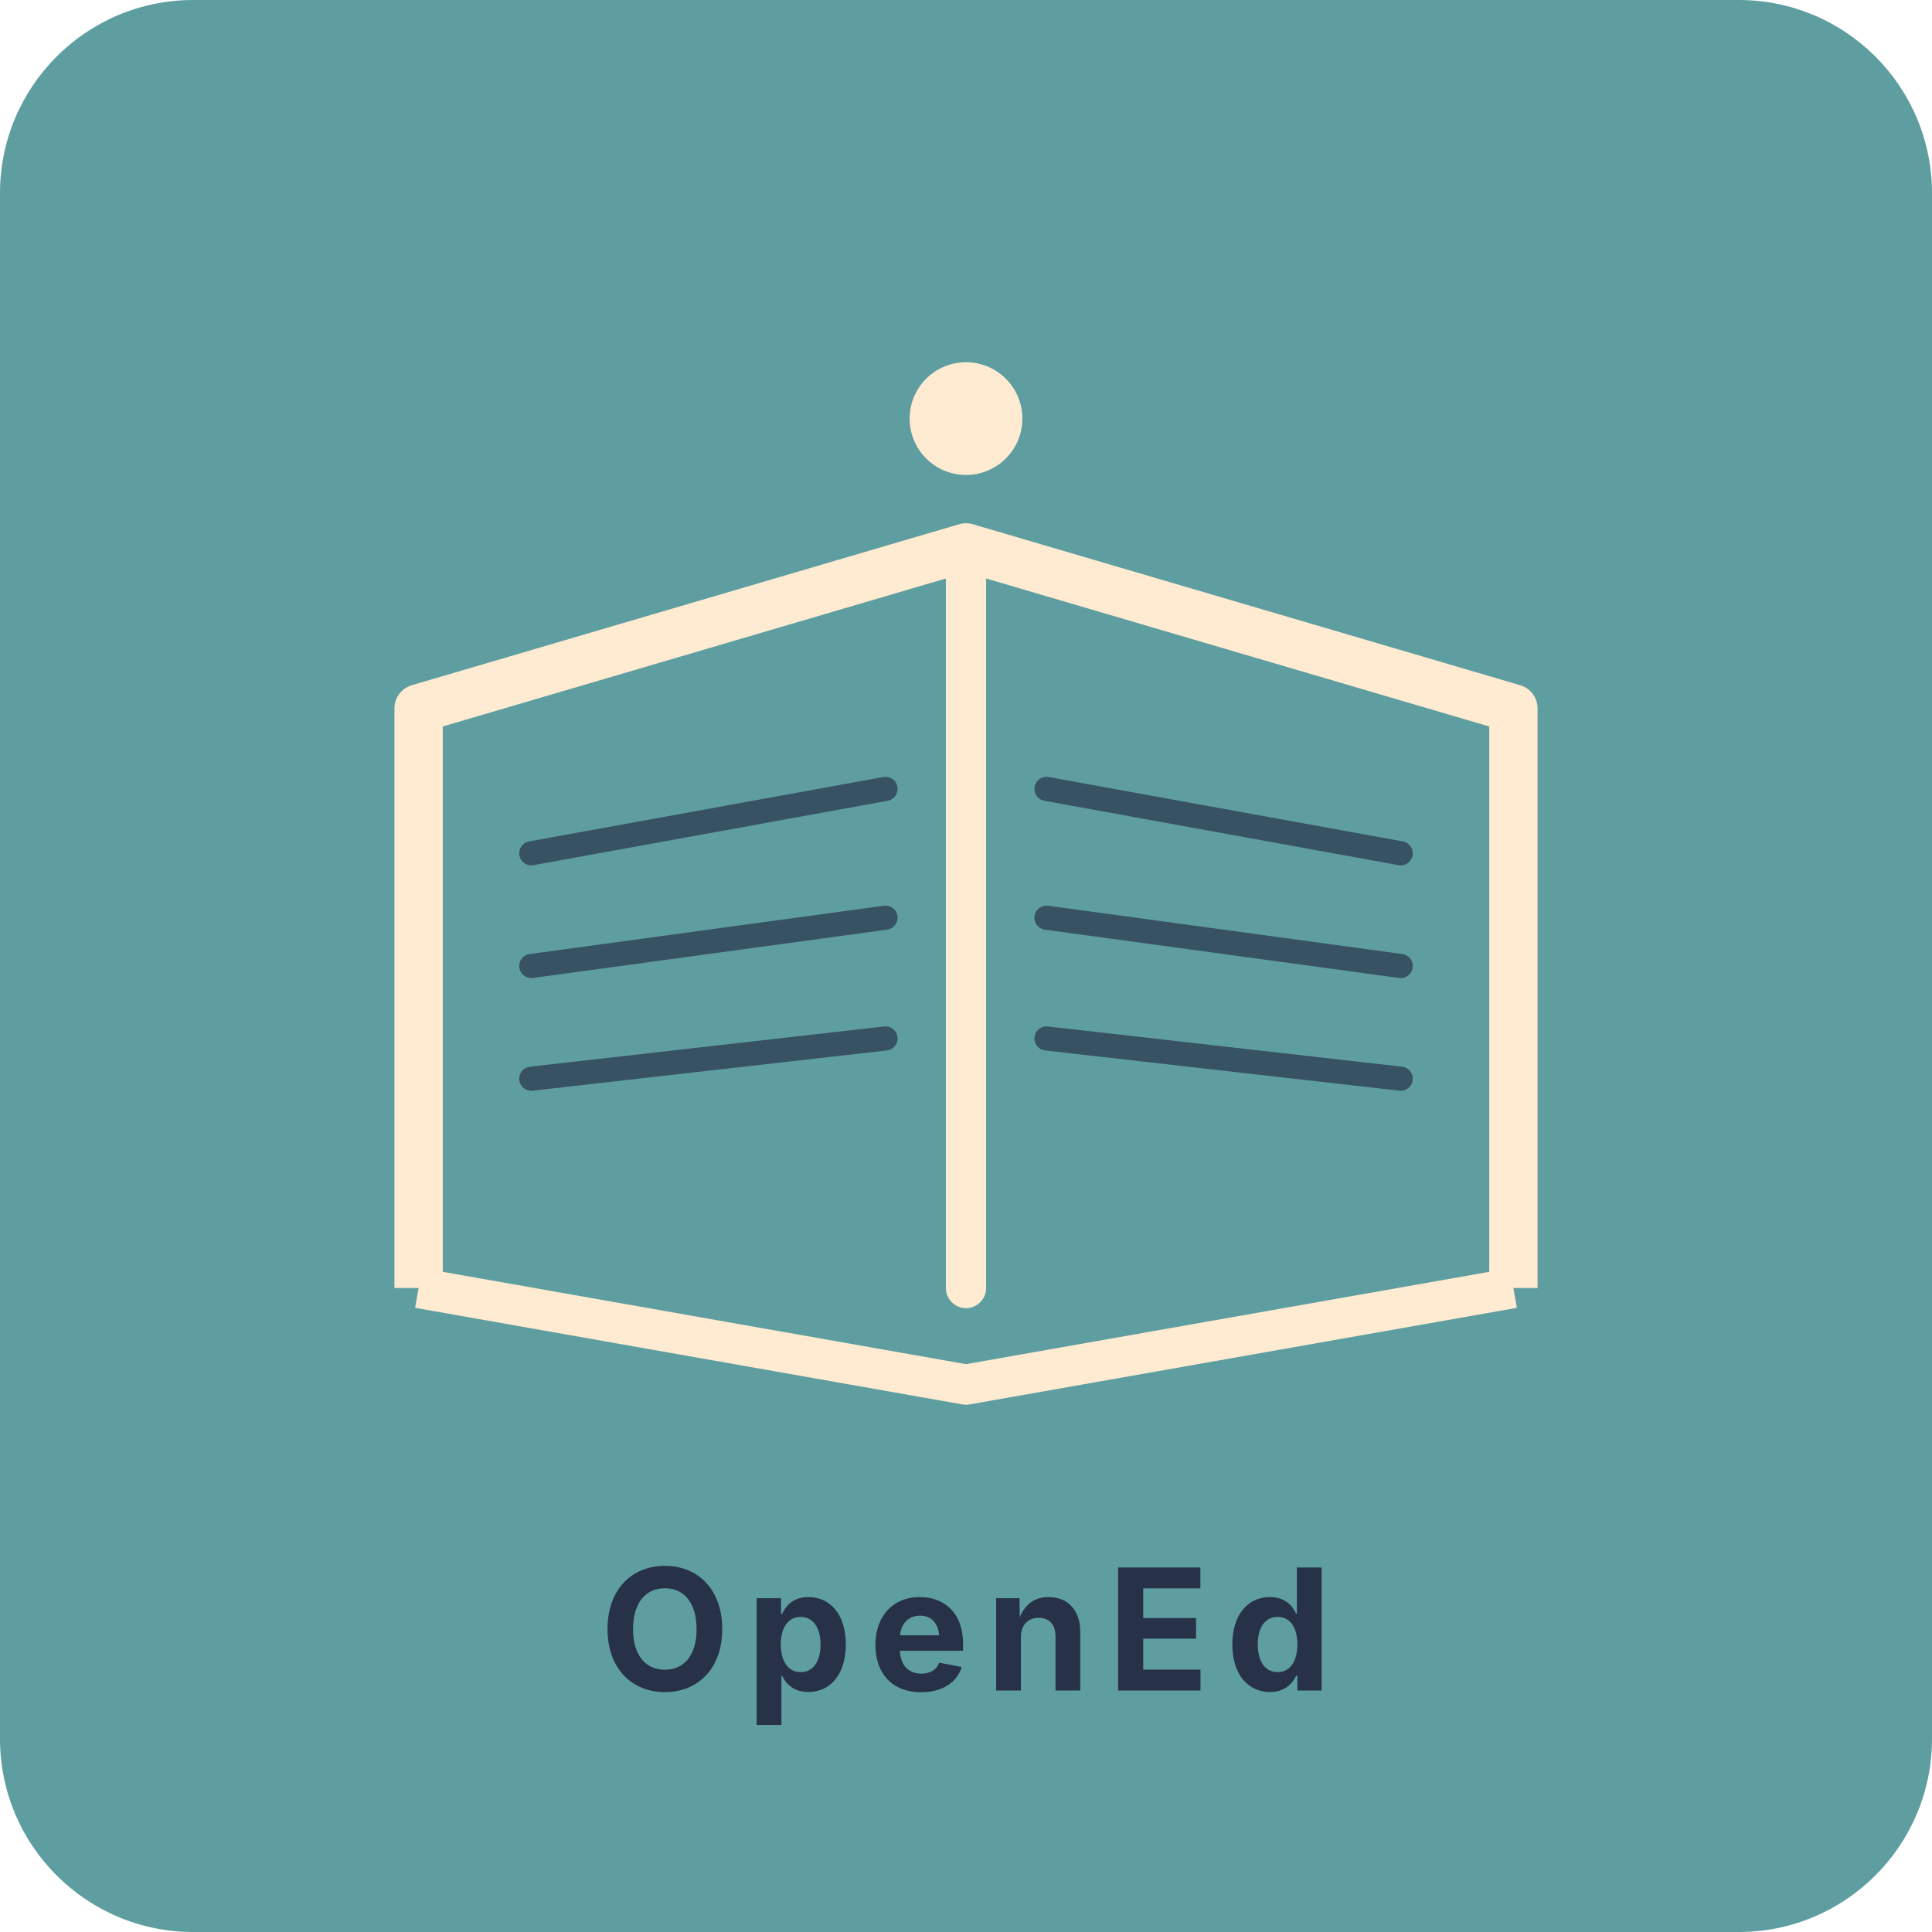
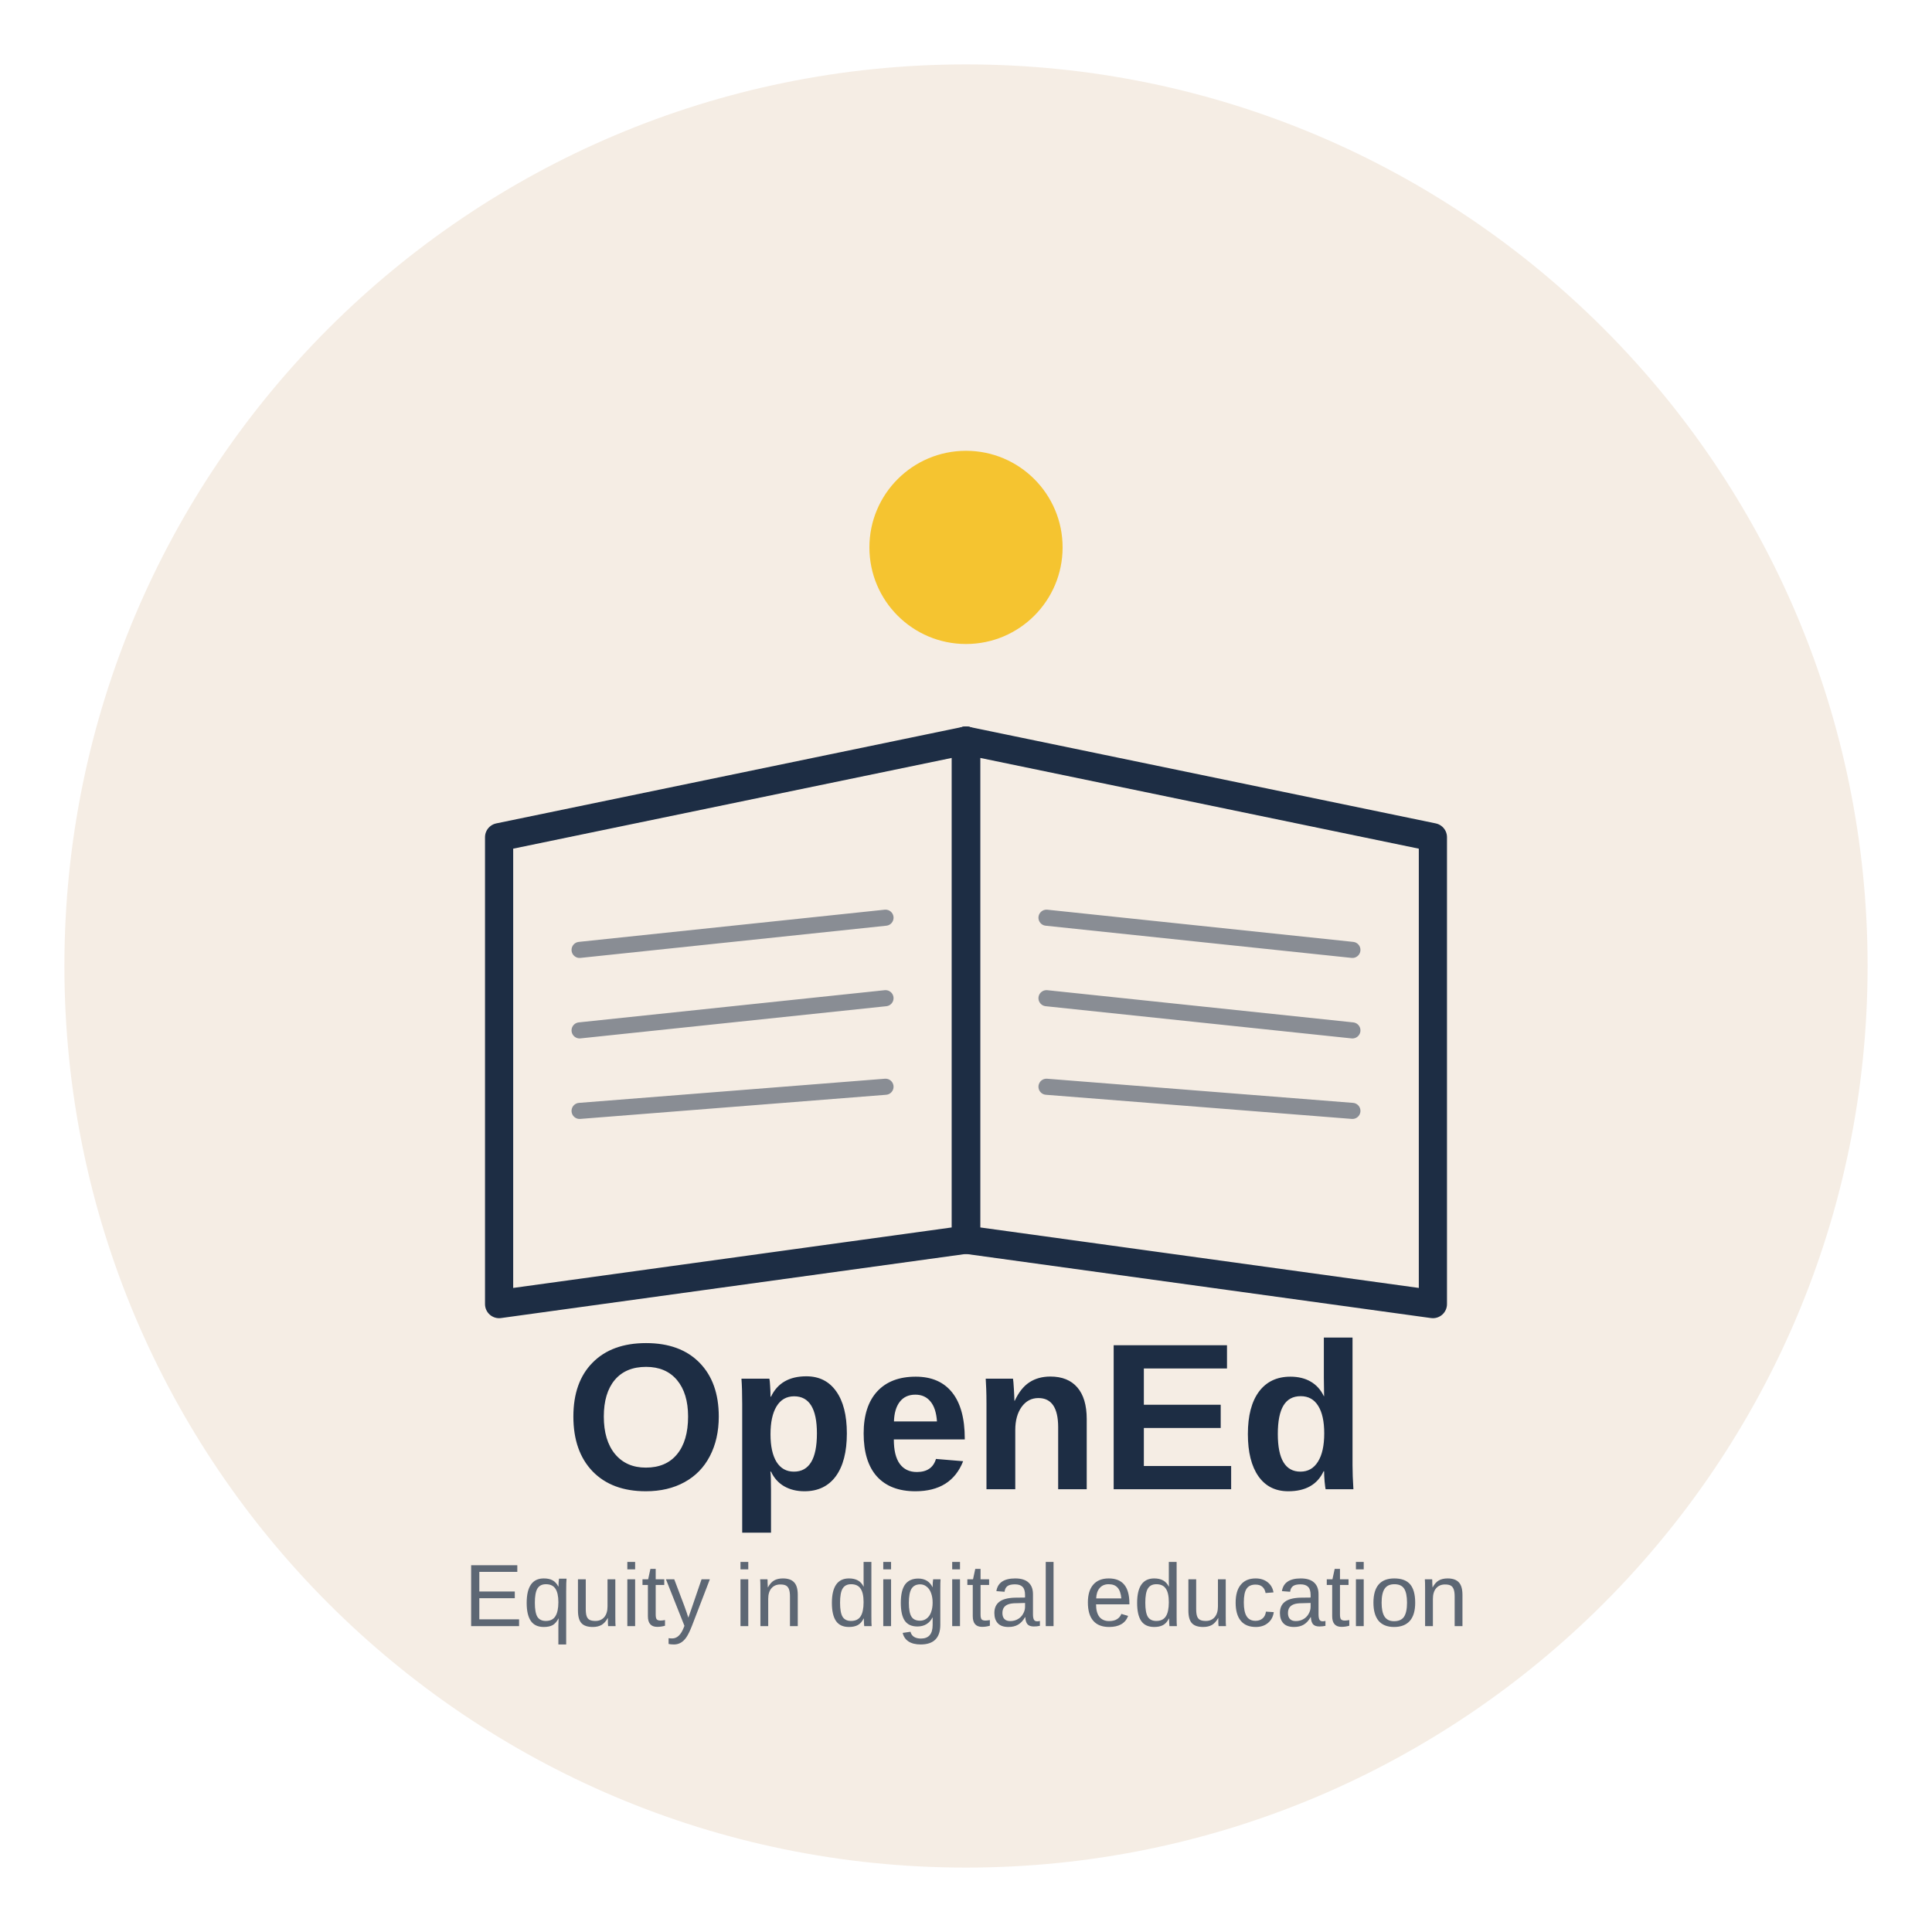
<svg xmlns="http://www.w3.org/2000/svg" viewBox="0 0 240 240" width="240" height="240" aria-label="OpenEd logo">
-   <rect width="240" height="240" rx="24" fill="#5f9ea0" />
-   <path d="M52 160 L52 88 L120 68 L188 88 L188 160" fill="none" stroke="#ffebd2" stroke-width="6" stroke-linejoin="round" />
-   <path d="M120 68 L120 160" stroke="#ffebd2" stroke-width="5" stroke-linecap="round" />
-   <path d="M52 160 L120 172 L188 160" fill="none" stroke="#ffebd2" stroke-width="5" stroke-linejoin="round" />
-   <path d="M66 106 L110 98 M66 120 L110 114 M66 134 L110 129" stroke="#273248" stroke-width="3" stroke-linecap="round" opacity="0.7" />
-   <path d="M130 98 L174 106 M130 114 L174 120 M130 129 L174 134" stroke="#273248" stroke-width="3" stroke-linecap="round" opacity="0.7" />
-   <circle cx="120" cy="52" r="7" fill="#ffebd2" />
-   <text x="120" y="210" text-anchor="middle" font-family="'Atkinson Hyperlegible', Inter, system-ui, sans-serif" font-weight="700" font-size="21" letter-spacing="2" fill="#273248">OpenEd</text>
+   <circle cx="120" cy="120" r="112" fill="#f5ede4" />
+   <circle cx="120" cy="68" r="12" fill="#f5c430" />
+   <path d="M120 92 L62 104 L62 162 L120 154 Z" fill="none" stroke="#1d2d44" stroke-width="3.5" stroke-linejoin="round" />
+   <path d="M120 92 L178 104 L178 162 L120 154 Z" fill="none" stroke="#1d2d44" stroke-width="3.5" stroke-linejoin="round" />
+   <line x1="120" y1="92" x2="120" y2="154" stroke="#1d2d44" stroke-width="3.5" stroke-linecap="round" />
+   <line x1="72" y1="118" x2="110" y2="114" stroke="#1d2d44" stroke-width="2" stroke-linecap="round" opacity="0.5" />
+   <line x1="72" y1="128" x2="110" y2="124" stroke="#1d2d44" stroke-width="2" stroke-linecap="round" opacity="0.5" />
+   <line x1="72" y1="138" x2="110" y2="135" stroke="#1d2d44" stroke-width="2" stroke-linecap="round" opacity="0.5" />
+   <line x1="130" y1="114" x2="168" y2="118" stroke="#1d2d44" stroke-width="2" stroke-linecap="round" opacity="0.5" />
+   <line x1="130" y1="124" x2="168" y2="128" stroke="#1d2d44" stroke-width="2" stroke-linecap="round" opacity="0.5" />
+   <line x1="130" y1="135" x2="168" y2="138" stroke="#1d2d44" stroke-width="2" stroke-linecap="round" opacity="0.5" />
+   <text x="120" y="185" text-anchor="middle" font-family="'Helvetica Neue', Arial, sans-serif" font-weight="700" font-size="26" fill="#1d2d44">OpenEd</text>
+   <text x="120" y="202" text-anchor="middle" font-family="'Helvetica Neue', Arial, sans-serif" font-size="11" fill="#1d2d44" opacity="0.7">Equity in digital education</text>
</svg>
